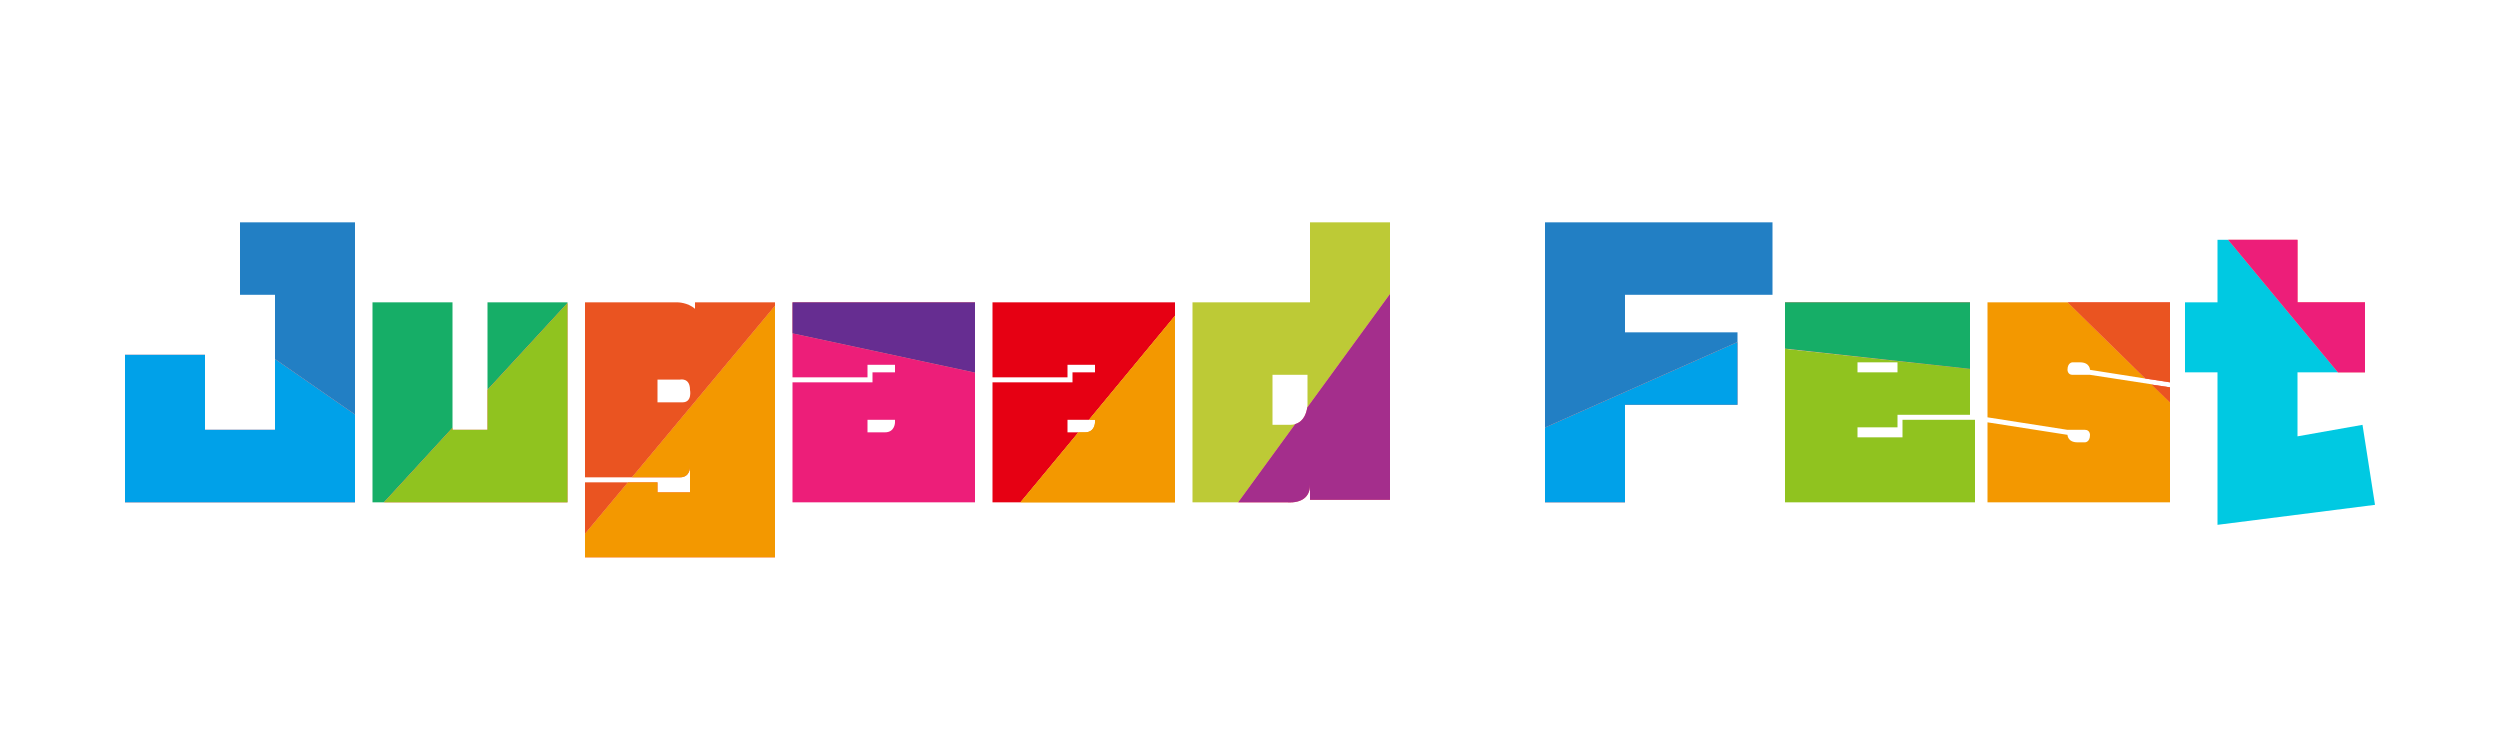
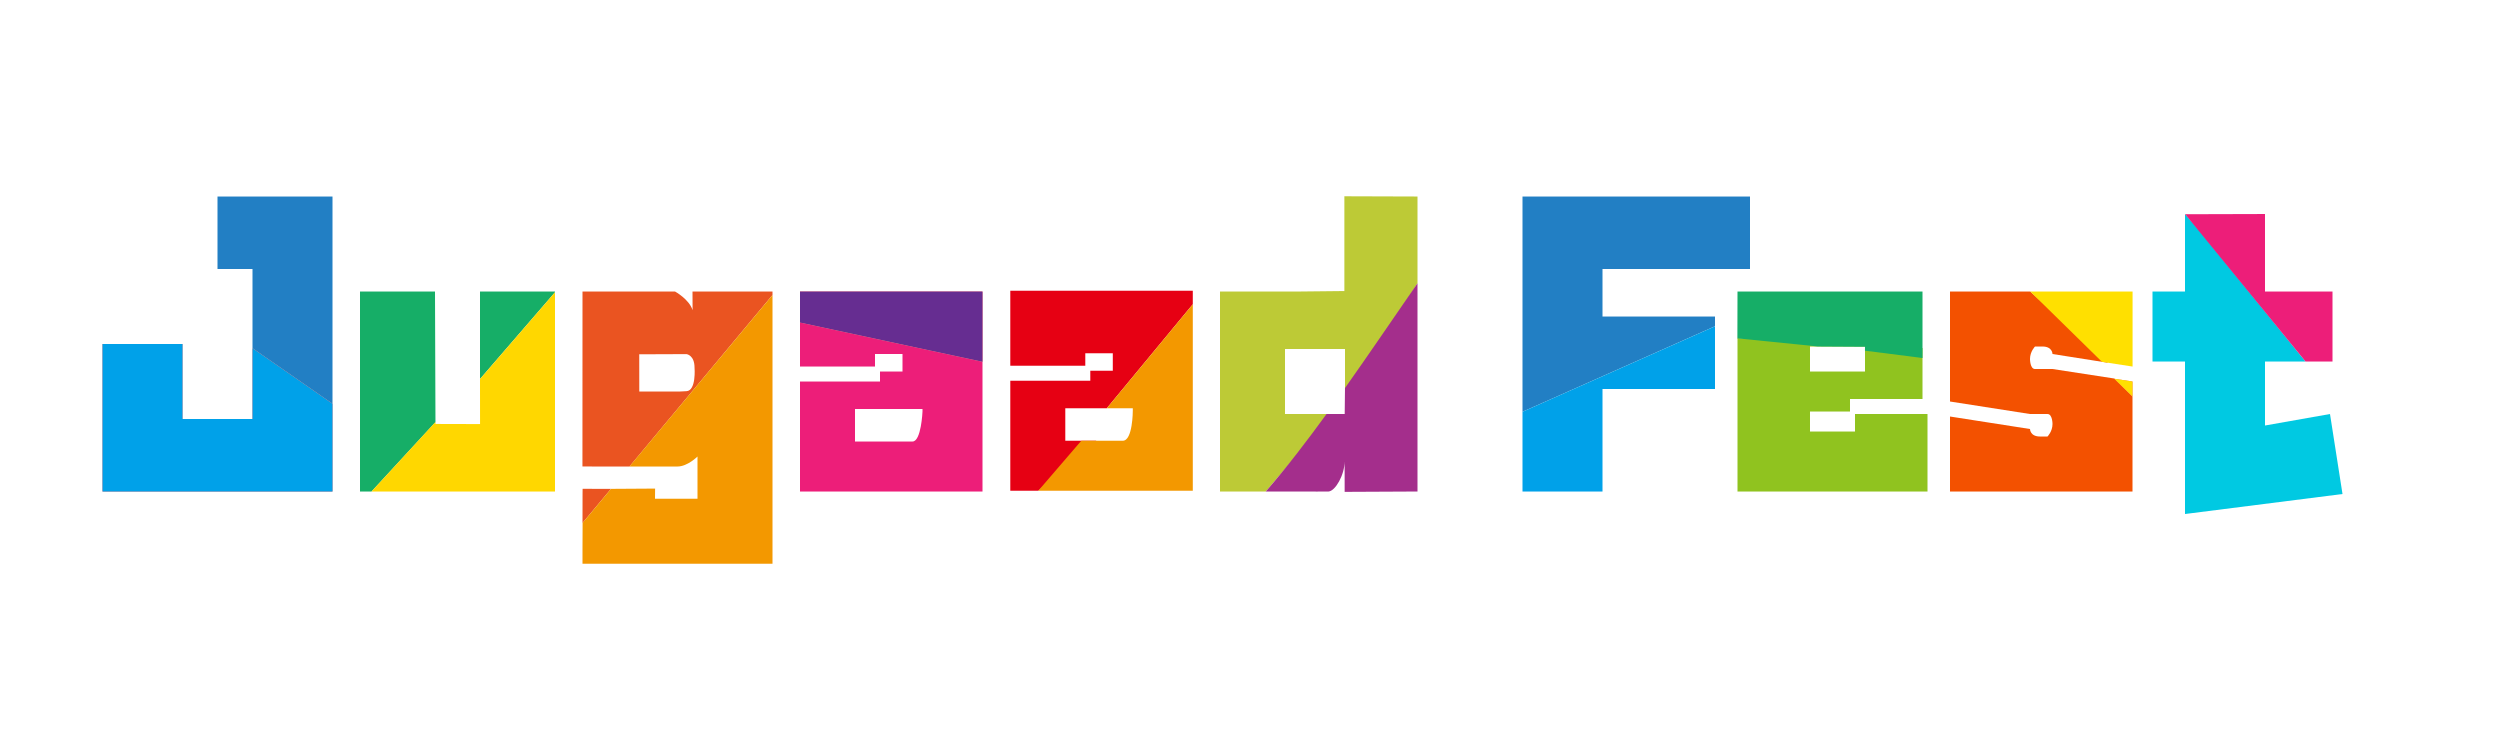
<svg xmlns="http://www.w3.org/2000/svg" version="1.1" id="Capa_1" x="0px" y="0px" viewBox="0 0 1000 300" xml:space="preserve" width="1000" height="300">
  <defs id="defs105" />
  <style type="text/css" id="style3">
	.st0{fill:#EA5421;}
	.st1{fill:#227FC4;}
	.st2{opacity:0.62;fill:#FF0000;}
	.st3{fill:#00A1E9;}
	.st4{fill:#16AE67;}
	.st5{fill:#90C31F;}
	.st6{fill:none;}
	.st7{fill:#F39800;}
	.st8{fill:#ED1E79;}
	.st9{fill:#662D91;}
	.st10{fill:#E60013;}
	.st11{fill:#BDCA36;}
	.st12{fill:#A42E8C;}
	.st13{fill:#00C9E2;}
</style>
-   <g id="g5" transform="translate(0,-344.0678)">
-     <polygon class="st0" points="234,537 234,541 234,557.6 251.2,537 " id="polygon7" style="fill:#ea5421" />
-     <g id="g9">
-       <polygon class="st1" points="96,462 110,462 110,487.7 142,509.9 142,462 142,459 142,433 96,433 " id="polygon11" style="fill:#227fc4" />
-       <polygon class="st2" points="73,545 82,545 110,545 119,545 142,545 142,509.9 110,487.7 110,516 82,516 82,486 50,486 50,545 " id="polygon13" style="opacity:0.62;fill:#ff0000" />
-       <polygon class="st3" points="73,545 82,545 110,545 119,545 142,545 142,509.9 110,487.7 110,516 82,516 82,486 50,486 50,545 " id="polygon15" style="fill:#00a1e9" />
+   <g transform="translate(-9,-4.327325)" id="g7143">
+     <path id="polygon49-6" d="m 443.119,156.622 -8,0 -22,0 0,44 11.2,0 23.2,-20 -12.4,0 0,-13 10,0 6.6,0 34.4,-41.6 0,-5.4 -25,0 -7,0 -11,0 -12,0 -18,0 0,30 30,0 0,-5 11,0 0,7 -9,0 0,4 z" style="fill:#e60013;stroke:none;stroke-width:0.5;stroke-miterlimit:4;stroke-dasharray:none" />
+     <path class="st7" d="m 443.119,200.622 11,0 11,0 21,0 0,-74.6 -34.4,41.6 10.4,0 0,1 c 0,0 0,12 -4,12 l -16.6,0 -17.2,20 11.8,0 z" id="path53-7" style="fill:#f39800;stroke:none;stroke-width:0.5;stroke-miterlimit:4;stroke-dasharray:none" />
+     <path id="polygon7" d="m 242,213.532 11.398,-13.67 -11.354,-0.002 -0.022,1.934 z" style="fill:#ea5421;stroke:none;stroke-width:0.5;stroke-miterlimit:4;stroke-dasharray:none" />
+     <g transform="translate(0,-344.0678)" id="g9" style="stroke:none;stroke-width:0.5;stroke-miterlimit:4;stroke-dasharray:none">
+       <path id="polygon11" d="m 142,427 -46,0 0,29 14,0 0,31.7 32,22.2 0,-53.9 0,-3 z" style="fill:#227fc4;stroke:none;stroke-width:0.5;stroke-miterlimit:4;stroke-dasharray:none" />
+       <polygon class="st2" points="110,516 82,516 82,486 50,486 50,545 73,545 82,545 110,545 119,545 142,545 142,509.9 110,487.7 " id="polygon13" style="opacity:0.62;fill:#ff0000;stroke:none;stroke-width:0.5;stroke-miterlimit:4;stroke-dasharray:none" />
+       <polygon class="st3" points="110,516 82,516 82,486 50,486 50,545 73,545 82,545 110,545 119,545 142,545 142,509.9 110,487.7 " id="polygon15" style="fill:#00a1e9;stroke:none;stroke-width:0.5;stroke-miterlimit:4;stroke-dasharray:none" />
    </g>
-     <g id="g17">
-       <polygon class="st4" points="181,515.2 181,465 149,465 149,545 153.6,545 " id="polygon19" style="fill:#16ae67" />
-       <polygon class="st4" points="227,465 195,465 195,500 227,465.3 " id="polygon21" style="fill:#16ae67" />
-       <polygon class="st2" points="227,465.3 195,500 195,516 181,516 181,515.2 153.6,545 167,545 167,545 213,545 213,545 227,545 " id="polygon23" style="opacity:0.62;fill:#ff0000" />
-       <polygon class="st5" points="227,465.3 195,500 195,516 181,516 181,515.2 153.6,545 167,545 167,545 213,545 213,545 227,545 " id="polygon25" style="fill:#90c31f" />
+     <path style="fill:#16ae67;stroke:none;stroke-width:0.5;stroke-miterlimit:4;stroke-dasharray:none" d="M 183.188,173.195 183,120.932 l -30,0 0,80 4.6,0 z" id="polygon19" />
+     <path id="polygon21" d="m 201,155.932 30,-34.7 0,-0.3 -30,0 z" style="fill:#16ae67;stroke:none;stroke-width:0.5;stroke-miterlimit:4;stroke-dasharray:none" />
+     <path style="fill:#ffd700;stroke:none;stroke-width:0.5;stroke-miterlimit:4;stroke-dasharray:none" d="m 217,200.932 14,0 0,-79.7 -30,34.7 0.019,18.023 -17.828,-0.047 0,-0.8 -25.591,27.823 13.4,0 0,0 z" id="polygon25" />
+     <path style="fill:none;stroke:none;stroke-width:0.5;stroke-miterlimit:4;stroke-dasharray:none" id="path29" d="m 280,151.832 -9,0 0,9.1 10,0 c 4,0 3,-5 3,-5 0,-5 -4,-4.1 -4,-4.1 z" class="st6" />
+     <path style="fill:#ea5421;stroke:none;stroke-width:0.5;stroke-miterlimit:4;stroke-dasharray:none" id="path31" d="m 318,120.932 -32,0 0.033,7.463 C 284.677,124.025 279,120.932 279,120.932 l -8,0 -8,0 -21,0 -0.022,69.989 18.801,0.032 L 318,122.332 Z m -37,40 -16.285,0.016 -0.016,-14.902 18.914,-0.074 c 0,0 3.202,0.397 3.202,5.397 0,0 0.763,9.226 -3.232,9.43 z" class="st0" />
+     <path style="fill:#f39800;stroke:none;stroke-width:0.5;stroke-miterlimit:4;stroke-dasharray:none" id="path35" d="m 242,229.816 44,0 2,0 30,0 0,-107.484 -57.241,68.606 8.241,-0.006 2,0 1,0 8,0 c 4,0 8,-4 8,-4 l 0,10.884 0,6 -17,0 0.043,-4.058 -17.655,0.114 -11.345,13.602 -0.043,10.342 z" class="st7" />
+     <g transform="translate(12,-344.0678)" id="g37" style="stroke:none;stroke-width:0.5;stroke-miterlimit:4;stroke-dasharray:none">
+       <path class="st6" d="m 347,512 0,5 7,0 c 4,0 4,-4 4,-4 l 0,-1 -9,0 -2,0 z" id="path39" style="fill:none;stroke:none;stroke-width:0.5;stroke-miterlimit:4;stroke-dasharray:none" />
+       <path class="st8" d="m 317,495 30,0 0,-5 11,0 0,7 -9,0 0,4 -2,0 -8,0 -22,0 0,44 23,0 7,0 11,0 11,0 21,0 0,-51.9 -73,-15.7 z m 49,18 c 0,0 -0.495,12 -4,12 l -23,0 0,-13 10,0 17,0 z" id="path41" style="fill:#ed1e79;stroke:none;stroke-width:0.5;stroke-miterlimit:4;stroke-dasharray:none" />
+       <polygon class="st2" points="317,477.4 390,493.1 390,465 365,465 358,465 347,465 335,465 317,465 " id="polygon43" style="opacity:0.62;fill:#ff0000;stroke:none;stroke-width:0.5;stroke-miterlimit:4;stroke-dasharray:none" />
+       <polygon class="st9" points="317,477.4 390,493.1 390,465 365,465 358,465 347,465 335,465 317,465 " id="polygon45" style="fill:#662d91;stroke:none;stroke-width:0.5;stroke-miterlimit:4;stroke-dasharray:none" />
    </g>
-     <g id="g27">
-       <path class="st6" d="m 272,495.9 -9,0 0,9.1 10,0 c 4,0 3,-5 3,-5 0,-5 -4,-4.1 -4,-4.1 z" id="path29" style="fill:none" />
-       <path class="st0" d="m 310,465 -32,0 0,2.6 c -2.9,-2.6 -7,-2.6 -7,-2.6 l -8,0 -8,0 -21,0 0,70 18.8,0 57.2,-68.6 0,-1.4 z m -37,40 -10,0 0,-9.1 9,0 c 0,0 4,-0.9 4,4.1 0,0 1,5 -3,5 z" id="path31" style="fill:#ea5421" />
-       <path class="st2" d="m 234,567 44,0 2,0 30,0 0,-100.6 -57.2,68.6 8.2,0 2,0 1,0 8,0 c 4,0 4,-4 4,-4 l 0,6 0,4 -13,0 0,-4 -11.8,0 -17.2,20.6 0,3.4 0,6 z" id="path33" style="opacity:0.62;fill:#ff0000" />
-       <path class="st7" d="m 234,567 44,0 2,0 30,0 0,-100.6 -57.2,68.6 8.2,0 2,0 1,0 8,0 c 4,0 4,-4 4,-4 l 0,6 0,4 -13,0 0,-4 -11.8,0 -17.2,20.6 0,3.4 0,6 z" id="path35" style="fill:#f39800" />
-     </g>
-     <g id="g37">
-       <path class="st6" d="m 347,512 0,5 7,0 c 4,0 4,-4 4,-4 l 0,-1 -9,0 -2,0 z" id="path39" style="fill:none" />
-       <path class="st8" d="m 317,495 30,0 0,-5 11,0 0,3 -9,0 0,4 -2,0 -8,0 -22,0 0,48 23,0 7,0 11,0 11,0 21,0 0,-51.9 -73,-15.7 0,17.6 z m 41,18 c 0,0 0,4 -4,4 l -7,0 0,-5 2,0 9,0 0,1 z" id="path41" style="fill:#ed1e79" />
-       <polygon class="st2" points="317,465 317,477.4 390,493.1 390,465 365,465 358,465 347,465 335,465 " id="polygon43" style="opacity:0.62;fill:#ff0000" />
-       <polygon class="st9" points="317,465 317,477.4 390,493.1 390,465 365,465 358,465 347,465 335,465 " id="polygon45" style="fill:#662d91" />
-     </g>
-     <polygon class="st6" points="429,512 427,512 427,517 431.4,517 435.6,512 " id="polygon47" style="fill:none" />
-     <polygon class="st10" points="470,470.4 470,465 445,465 438,465 427,465 415,465 397,465 397,495 427,495 427,490 438,490 438,493 429,493 429,497 427,497 419,497 397,497 397,545 408.2,545 431.4,517 427,517 427,512 429,512 435.6,512 " id="polygon49" style="fill:#e60013" />
-     <path class="st7" d="m 427,545 11,0 11,0 21,0 0,-74.6 -34.4,41.6 2.4,0 0,1 c 0,0 0,4 -4,4 l -2.6,0 -23.2,28 11.8,0 7,0 z" id="path51" style="fill:#f39800" />
-     <path class="st7" d="m 427,545 11,0 11,0 21,0 0,-74.6 -34.4,41.6 2.4,0 0,1 c 0,0 0,4 -4,4 l -2.6,0 -23.2,28 11.8,0 7,0 z" id="path53" style="fill:#f39800" />
-     <path class="st6" d="m 523,495 0,-1 -14,0 0,20 7,0 c 0.8,0 1.5,-0.1 2.1,-0.3 l 4.8,-6.6 C 523,506.4 523,506 523,506 l 0,-11 z" id="path55" style="fill:none" />
-     <path class="st11" d="m 516,514 -7,0 0,-20 14,0 0,1 0,11 c 0,0 0,0.5 -0.1,1.1 l 33.1,-45.4 0,-28.7 -32,0 0,32 -15,0 -15,0 -17,0 0,80 17,0 1.3,0 22.8,-31.3 c -0.6,0.2 -1.3,0.3 -2.1,0.3 z" id="path57" style="fill:#bdca36" />
-     <path class="st2" d="m 515,545 c 0,0 0.8,0.1 1.9,0 l 0.1,0 0,0 c 2.7,-0.2 7,-1.4 7,-7 l 0,6 32,0 0,-82.3 -33.1,45.4 c -0.3,1.9 -1.2,5.5 -4.8,6.6 l -22.8,31.3 13.7,0 6,0 z" id="path59" style="opacity:0.62;fill:#ff0000" />
-     <path class="st12" d="m 515,545 c 0,0 0.8,0.1 1.9,0 l 0.1,0 0,0 c 2.7,-0.2 7,-1.4 7,-7 l 0,6 32,0 0,-82.3 -33.1,45.4 c -0.3,1.9 -1.2,5.5 -4.8,6.6 l -22.8,31.3 13.7,0 6,0 z" id="path61" style="fill:#a42e8c" />
-     <g id="g63">
-       <polygon class="st1" points="709,433 650,433 645,433 618,433 618,515.1 695,480.9 695,477 650,477 650,462 709,462 " id="polygon65" style="fill:#227fc4" />
-       <polygon class="st2" points="618,515.1 618,545 650,545 650,506 695,506 695,480.9 " id="polygon67" style="opacity:0.62;fill:#ff0000" />
-       <polygon class="st3" points="618,515.1 618,545 650,545 650,506 695,506 695,480.9 " id="polygon69" style="fill:#00a1e9" />
-     </g>
-     <g id="g71">
-       <rect x="743" y="489" class="st6" width="16" height="4" id="rect73" style="fill:none" />
-       <path class="st5" d="m 714,545 25,0 4,0 18,0 11,0 18,0 0,-33 -29,0 0,7 -18,0 0,-4 16,0 0,-5 29,0 0,-18.4 -74,-8 0,61.4 z m 29,-56 16,0 0,4 -16,0 0,-4 z" id="path75" style="fill:#90c31f" />
-       <polygon class="st2" points="714,465 714,483.5 788,491.6 788,465 772,465 759,465 743,465 739,465 " id="polygon77" style="opacity:0.62;fill:#ff0000" />
-       <polygon class="st4" points="714,465 714,483.5 788,491.6 788,465 772,465 759,465 743,465 739,465 " id="polygon79" style="fill:#16ae67" />
-     </g>
-     <g id="g81">
-       <path class="st6" d="m 832,489 -3,0 c 0,0 -2,0 -2,3 0,0 0,2 2,2 l 7,0 24.7,3.9 -2.4,-2.4 L 836,492 c 0,0 0,-3 -4,-3 z" id="path83" style="fill:none" />
-       <path class="st7" d="m 836,494 -7,0 c -2,0 -2,-2 -2,-2 0,-3 2,-3 2,-3 l 3,0 c 4,0 4,3 4,3 l 22.2,3.5 -31.1,-30.5 -0.1,0 -0.1,0 -31.9,0 0,46 32,5 7,0 c 2,0 2,2 2,2 0,3 -2,3 -2,3 l -3,0 c -4,0 -4,-3 -4,-3 l -32,-5 0,32 29,0 3,0 9,0 6,0 26,0 0,-40 -7.3,-7.2 L 836,494 Z" id="path85" style="fill:#f39800" />
-       <polygon class="st2" points="868,505 868,499 860.7,497.9 " id="polygon87" style="opacity:0.62;fill:#ff0000" />
-       <polygon class="st0" points="868,505 868,499 860.7,497.9 " id="polygon89" style="fill:#ea5421" />
-       <polygon class="st2" points="827.1,465 858.2,495.5 868,497 868,465 842,465 836,465 " id="polygon91" style="opacity:0.62;fill:#ff0000" />
-       <polygon class="st0" points="827.1,465 858.2,495.5 868,497 868,465 842,465 836,465 " id="polygon93" style="fill:#ea5421" />
-     </g>
-     <g id="g95">
-       <polygon class="st13" points="874,465 874,493 887,493 887,531 887,545 887,554 950,546 945,514 919,518.6 919,493 935.2,493 891.3,440 887,440 887,465 " id="polygon97" style="fill:#00c9e2" />
-       <polygon class="st2" points="891.3,440 935.2,493 946,493 946,465 919,465 919,440 " id="polygon99" style="opacity:0.62;fill:#ff0000" />
-       <polygon class="st8" points="891.3,440 935.2,493 946,493 946,465 919,465 919,440 " id="polygon101" style="fill:#ed1e79" />
+     <polygon transform="translate(16,-344.0678)" class="st6" points="431.4,517 435.6,512 429,512 427,512 427,517 " id="polygon47" style="fill:none;stroke:none;stroke-width:0.5;stroke-miterlimit:4;stroke-dasharray:none" />
+     <path class="st6" d="m 543,150.932 0,-1 -14,0 0,20 7,0 c 0.8,0 1.5,-0.1 2.1,-0.3 l 4.8,-6.6 c 0.1,-0.7 0.1,-1.1 0.1,-1.1 l 0,-11 z" id="path55" style="fill:none;stroke:none;stroke-width:0.5;stroke-miterlimit:4;stroke-dasharray:none" />
+     <path class="st11" d="m 541.821,169.932 -18.821,0 0,-26 24,0 0,1 0,17 c 6.873,-8.655 20.553,-31.017 29,-44.3 l 0,-34.7 -29.251,-0.094 0,37.906 L 529,120.932 l -15,0 -17,0 0,80 17,0 1.3,0 c 7.376,-8.778 21.809,-25.235 26.521,-31 z" id="path57" style="fill:#bdca36;stroke:none;stroke-width:0.5;stroke-miterlimit:4;stroke-dasharray:none" />
+     <path class="st12" d="m 535,200.932 c 0,0 0.8,0.1 1.9,0 l 0.1,0 3.425,0 c 2.7,-0.2 6.429,-6.603 6.429,-12.203 l 0.006,12.346 29.139,-0.143 0,-83.3 c -10.085,14.583 -19.565,28.583 -29.002,41.915 0.002,2.453 -0.04,5.263 -0.118,10.382 -2.557,0.046 -4.88,-0.068 -7.261,-0.003 -7.776,10.685 -15.618,20.992 -24.319,31.007 l 13.7,0 z" id="path61" style="fill:#a42e8c;stroke:none;stroke-width:0.5;stroke-miterlimit:4;stroke-dasharray:none" />
+     <path style="fill:#227fc4;stroke:none;stroke-width:0.5;stroke-miterlimit:4;stroke-dasharray:none" d="m 645,82.932 -27,0 0,86.1 77,-34.2 0,-3.9 -45,0 0,-19 59,0 0,-29 -59,0 z" id="polygon65" />
+     <path style="fill:#00a1e9;stroke:none;stroke-width:0.5;stroke-miterlimit:4;stroke-dasharray:none" d="m 650,200.932 0,-41 45,0 0,-25.1 -77,34.2 0,31.9 z" id="polygon69" />
+     <rect style="fill:none;stroke:none;stroke-width:0.5;stroke-miterlimit:4;stroke-dasharray:none" id="rect73" height="4" width="16" class="st6" y="144.932" x="733" />
+     <path style="fill:#90c31f;stroke:none;stroke-width:0.5;stroke-miterlimit:4;stroke-dasharray:none" id="path75" d="m 704,200.932 25,0 4,0 18,0 11,0 18,0 0,-31 -29,0 0,7 -18,0 0,-8 16,0 0,-5 29,0 0,-20.4 -74,-4 z m 29,-58 22,0 0,10 -22,0 z" class="st5" />
+     <path style="fill:#16ae67;stroke:none;stroke-width:0.5;stroke-miterlimit:4;stroke-dasharray:none" d="m 778,120.932 -16,0 -13,0 -16,0 -4,0 -25,0 -0.047,18.734 32.203,3.254 18.846,0.113 -0.027,1.571 L 778,147.532 Z" id="polygon79" />
+     <path style="fill:none;stroke:none;stroke-width:0.5;stroke-miterlimit:4;stroke-dasharray:none" id="path83" d="m 826,144.932 -3,0 c 0,0 -2,0 -2,3 0,0 0,2 2,2 l 7,0 24.7,3.9 -2.4,-2.4 -22.3,-3.5 c 0,0 0,-3 -4,-3 z" class="st6" />
+     <path style="fill:#f35100;fill-opacity:1;stroke:none;stroke-width:0.5;stroke-miterlimit:4;stroke-dasharray:none" id="path85" d="m 830,151.932 -7,0 c -2,0 -2,-4 -2,-4 0,-3 2,-5 2,-5 l 3,0 c 4,0 4,3 4,3 l 22.2,3.5 -31.1,-28.5 -0.1,0 -0.1,0 -31.9,0 0,44 32,5 7,0 c 2,0 2,4 2,4 0,3 -2,5 -2,5 l -3,0 c -4,0 -4,-3 -4,-3 l -32,-5 0,30 29,0 3,0 9,0 6,0 26,0 0,-38 -7.3,-7.2 z" class="st7" />
+     <polygon style="opacity:0.62;fill:#ff0000;stroke:none;stroke-width:0.5;stroke-miterlimit:4;stroke-dasharray:none" id="polygon87" points="868,505 868,499 860.7,497.9 " class="st2" transform="translate(-6,-342.0678)" />
+     <polygon style="fill:#ffe000;fill-opacity:1;stroke:none;stroke-width:0.5;stroke-miterlimit:4;stroke-dasharray:none" id="polygon89" points="868,505 868,499 860.7,497.9 " class="st0" transform="translate(-6,-342.0678)" />
+     <path style="fill:#ffe000;fill-opacity:1;stroke:none;stroke-width:0.5;stroke-miterlimit:4;stroke-dasharray:none" d="m 830.029,120.95 -8.9,0 28.667,28.117 12.233,1.883 0,-30 -26,0 z" id="polygon93" />
+     <g transform="translate(-2,0)" id="g7139">
+       <path id="polygon97" d="m 943,169.932 -26,4.6 0,-25.6 16.2,0 -43.15,-53.25 -5.05,-5.75 0,31 -13,0 0,28 13,0 0,38 0,14 0,9 63,-8 z" style="fill:#00c9e2;stroke:none;stroke-width:0.5;stroke-miterlimit:4;stroke-dasharray:none" />
+       <path id="polygon101" d="m 933.2,148.932 10.8,0 0,-28 -27,0 0,-31 -31.937,0.088 z" style="fill:#ed1e79;stroke:none;stroke-width:0.5;stroke-miterlimit:4;stroke-dasharray:none" />
    </g>
  </g>
</svg>
